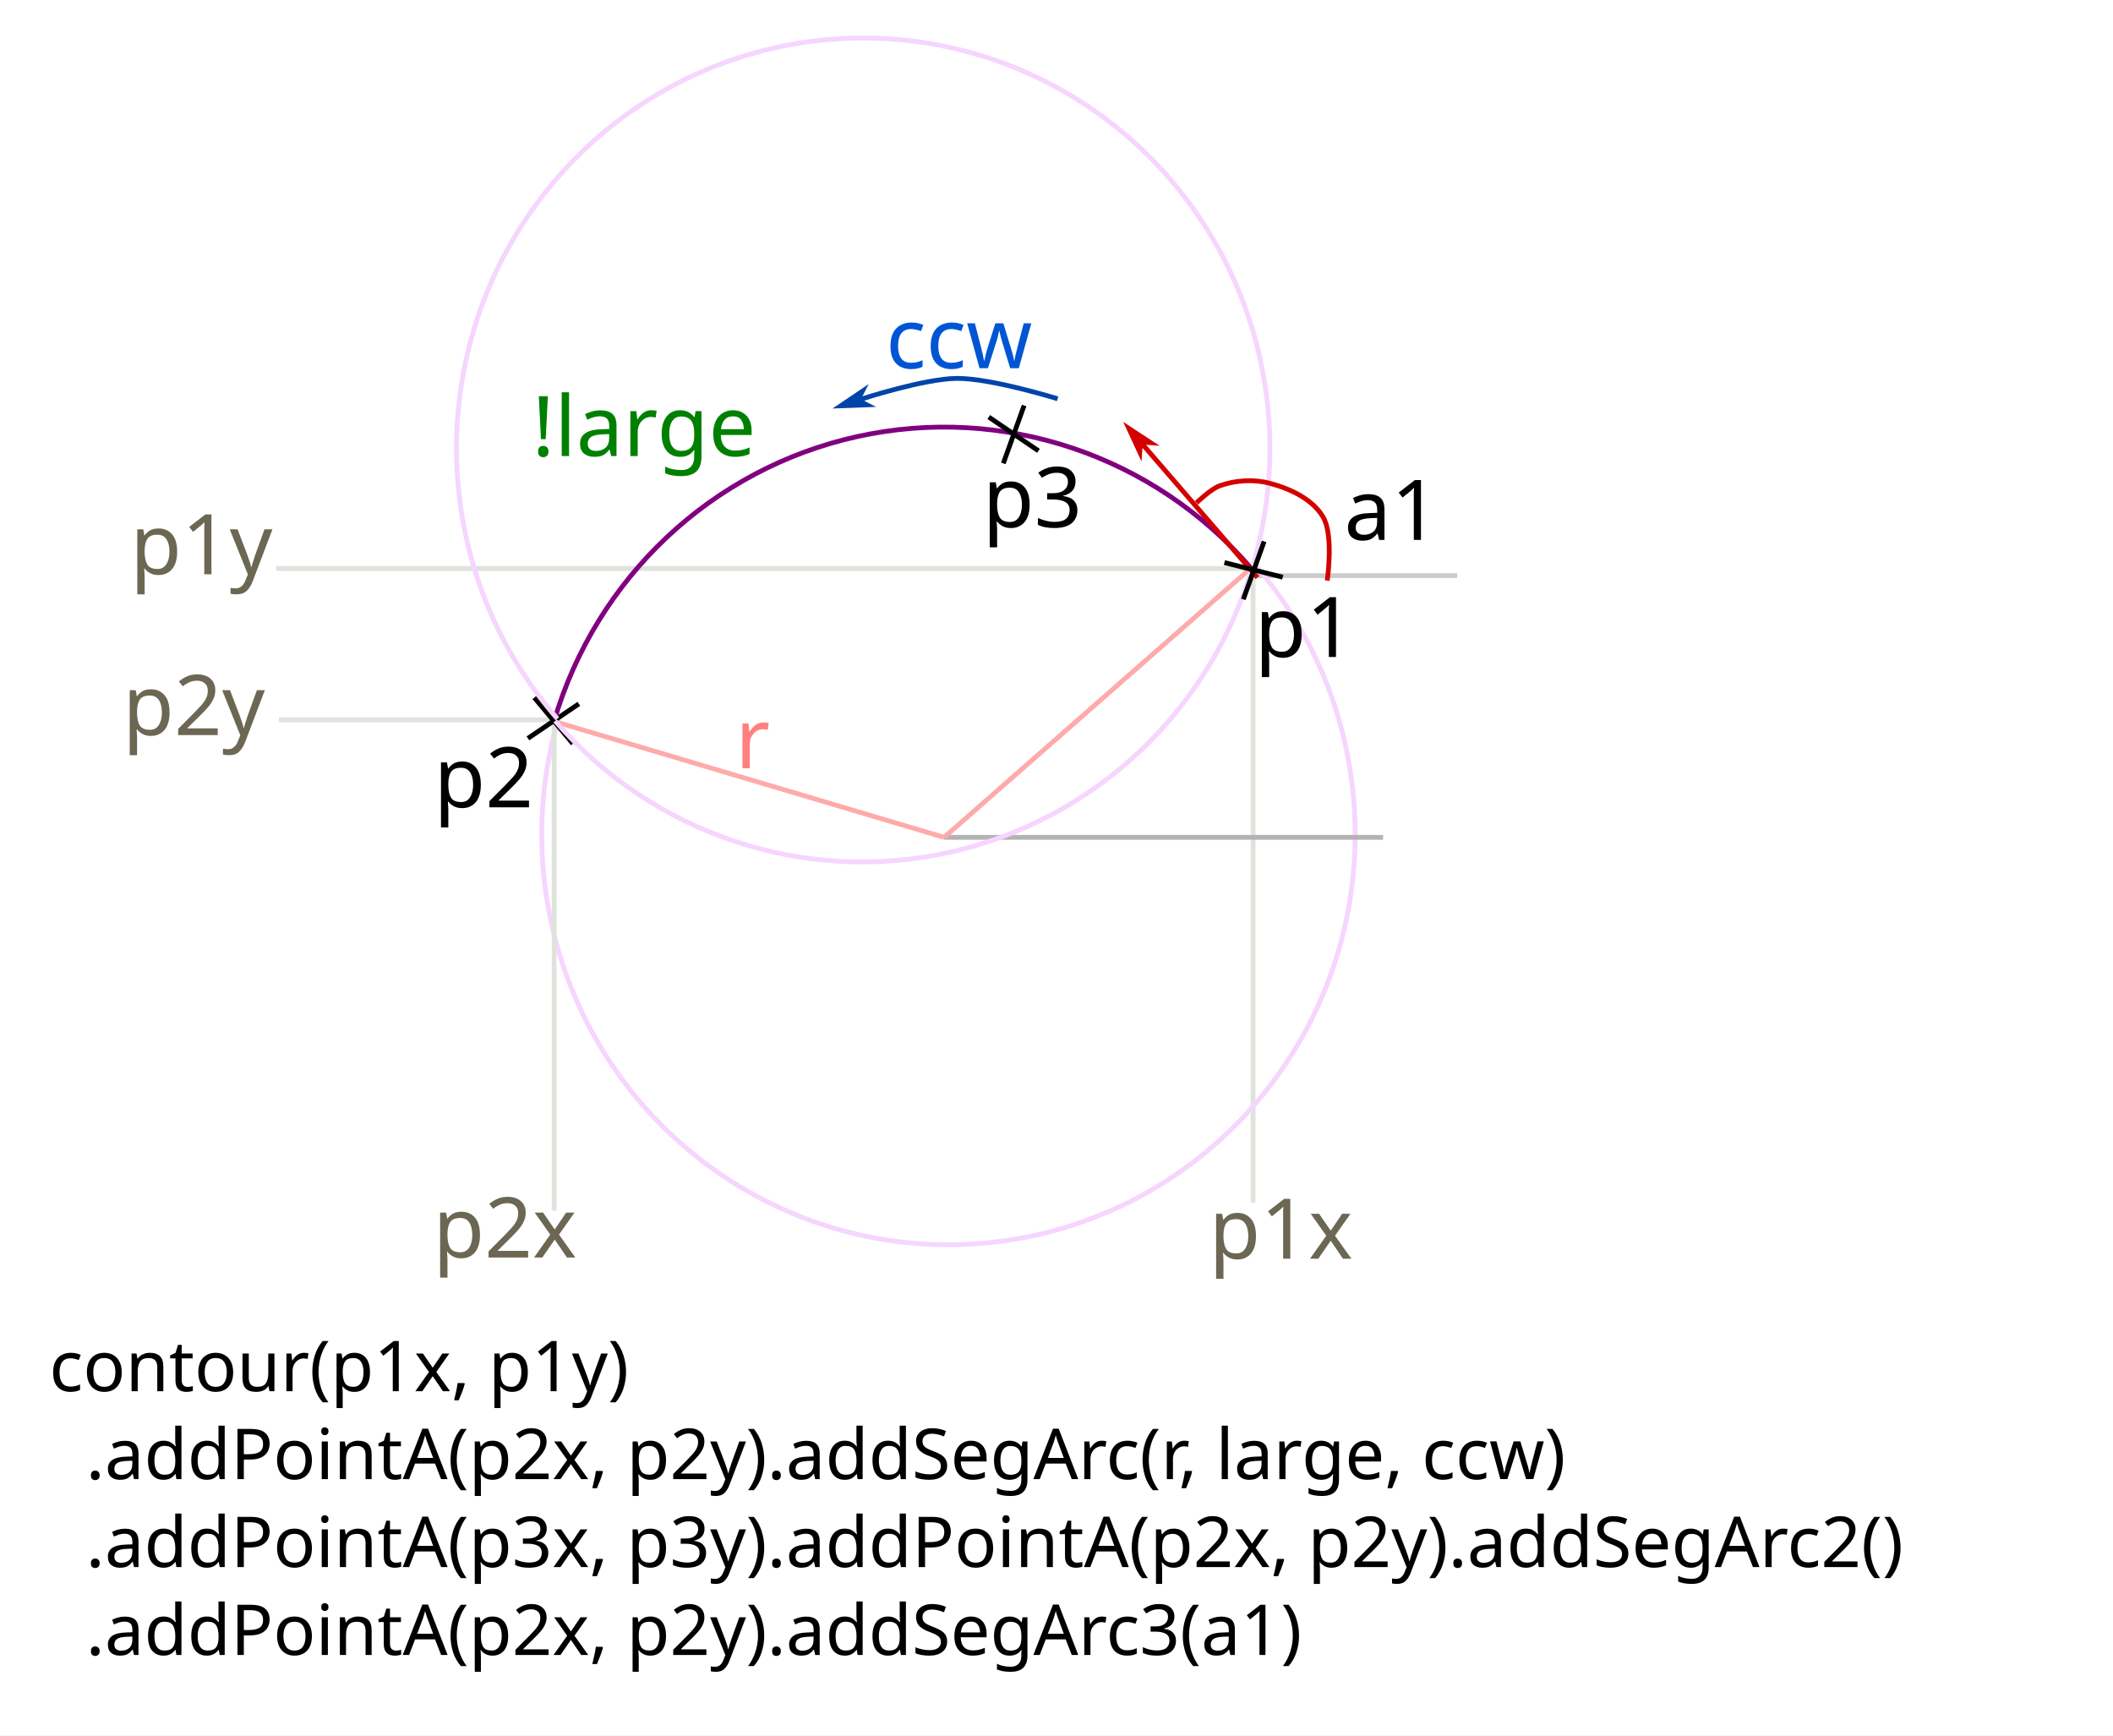
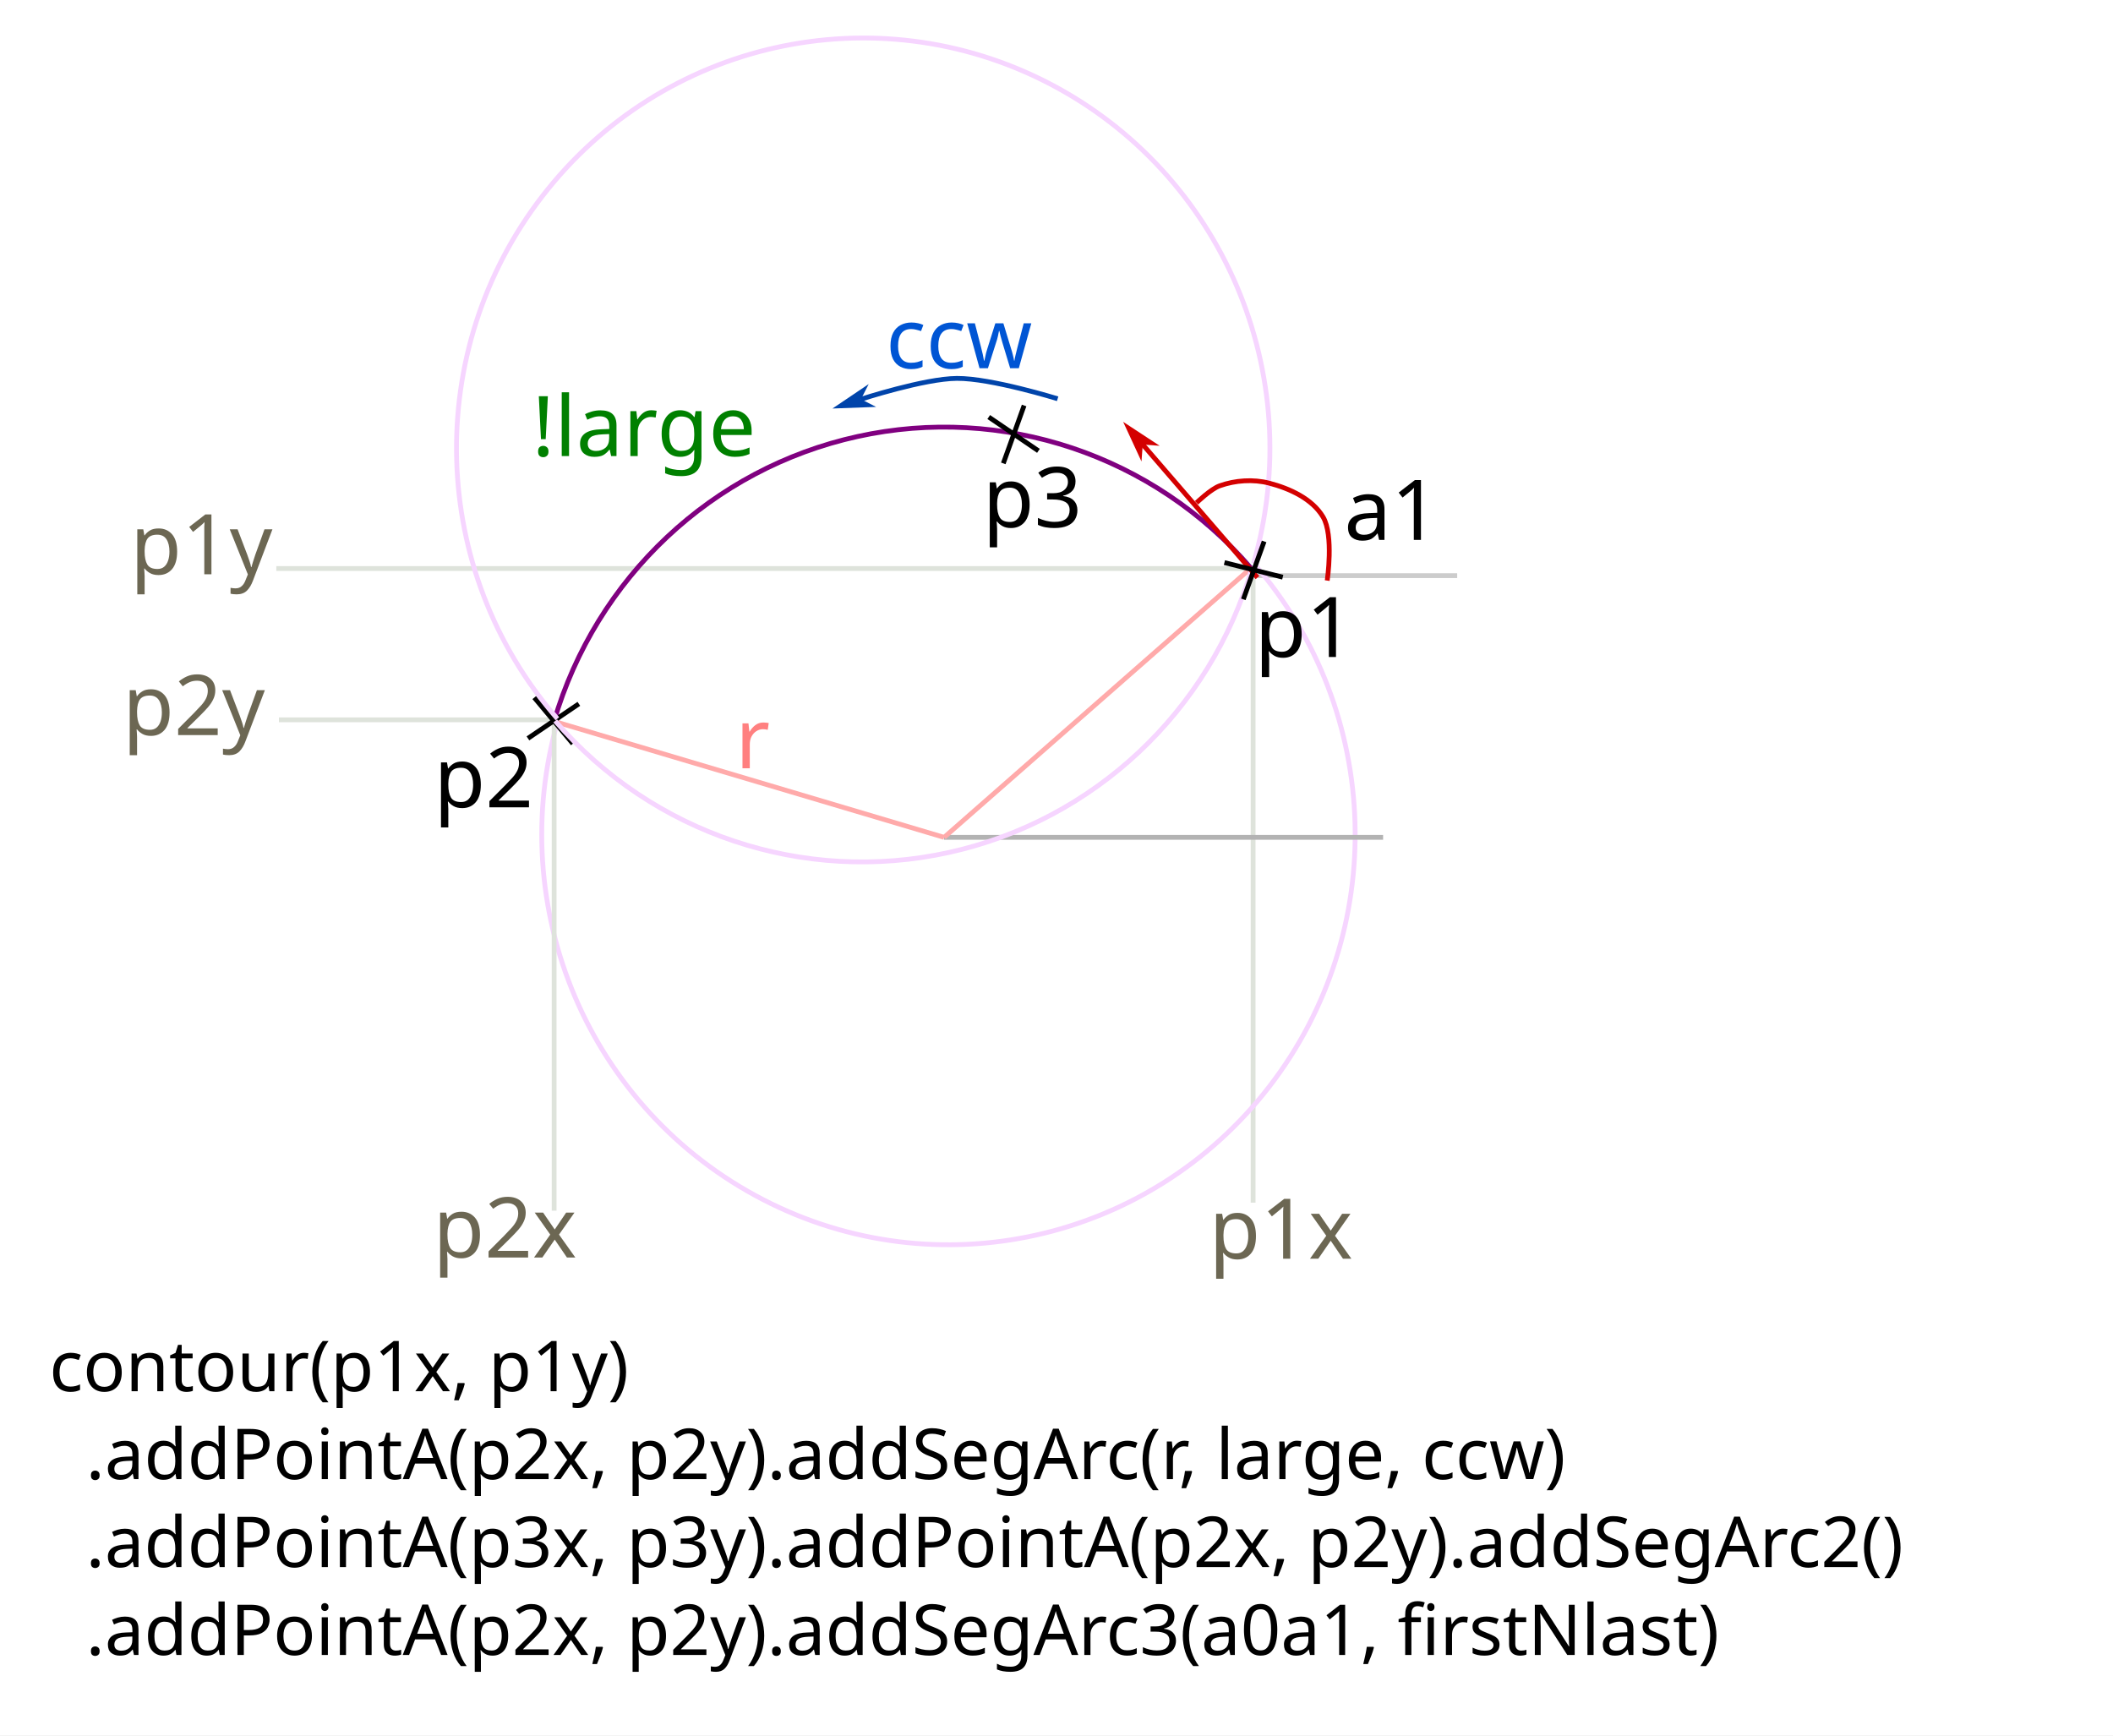
<svg xmlns="http://www.w3.org/2000/svg" width="440.658" height="361.906" viewBox="0 0 116.591 95.754">
  <defs>
    <path id="n" d="M288.075 5783.991h68.127v32.286h-68.127z" />
    <path id="a" d="M146.25 5627.435h41.219v22.597H146.25z" />
    <path id="c" d="M208.574 5528.658h54.316v20.547h-54.316z" />
    <path id="d" d="M246.484 5571.584h29.84v26.101h-29.84z" />
    <path id="e" d="M63.305 5625.199h42.681v37.442H63.305z" />
    <path id="f" d="M84.729 5640.775h439.798v81.167H84.729z" />
    <path id="g" d="M412.272 5542.123h39.778v20.975h-39.778z" />
    <path id="h" d="M396.593 5587.895h48.606v16.677h-48.606z" />
    <path id="i" d="M222.058 5443.105h47.281v25.973h-47.281z" />
    <path id="j" d="M219.351 5479.914h46.181v19.156h-46.181z" />
    <path id="k" d="M247.111 5703.403h144.537v36.481H247.111z" />
    <path id="l" d="M246.484 5571.584h29.84v26.101h-29.84z" />
    <marker id="m" markerHeight="5" markerWidth="8.75" orient="auto-start-reverse" preserveAspectRatio="xMidYMid" refX="0" refY="0" style="overflow:visible" viewBox="0 0 8.75 5">
      <path d="m0 0 5-5-17.5 5L5 5Z" style="fill:context-stroke;fill-rule:evenodd;stroke:none" transform="scale(-.5)" />
    </marker>
    <marker id="b" markerHeight="5" markerWidth="8.75" orient="auto-start-reverse" preserveAspectRatio="xMidYMid" refX="0" refY="0" style="overflow:visible" viewBox="0 0 8.75 5">
      <path d="m0 0 5-5-17.5 5L5 5Z" style="fill:context-stroke;fill-rule:evenodd;stroke:none" transform="scale(-.5)" />
    </marker>
  </defs>
  <path d="M10.228 1500.477h116.326v95.49H10.228z" style="fill:#fff;stroke:#fff;stroke-width:.265" transform="translate(-10.096 -1500.344)" />
  <path d="M79.475 1532.108H90.5" style="fill:none;stroke:#ccc;stroke-width:.265px;stroke-linecap:butt;stroke-linejoin:miter;stroke-opacity:1" transform="translate(-10.096 -1500.344)" />
  <path d="M79.24 1531.767v34.938" style="fill:none;stroke:#dee3db;stroke-width:.265px;stroke-linecap:butt;stroke-linejoin:miter;stroke-opacity:1" transform="translate(-10.096 -1500.344)" />
  <path d="M79.305 1531.467a22.44 22.637 0 0 1 .821 28.844 22.44 22.637 0 0 1-27.93 6.224 22.44 22.637 0 0 1-11.3-26.508" style="fill:none;fill-opacity:.902;stroke:#f6d5ff;stroke-width:.265;stroke-opacity:1" transform="translate(-10.096 -1500.344)" />
  <path d="M40.672 1540.093v27.055M25.486 1540.063h15.278M25.342 1531.715h53.972" style="fill:none;stroke:#dee3db;stroke-width:.265px;stroke-linecap:butt;stroke-linejoin:miter;stroke-opacity:1" transform="translate(-10.096 -1500.344)" />
  <path d="M-40.667-1540.148a22.44 22.637 0 0 1-16.744 15.718 22.44 22.637 0 0 1-21.71-7.26" style="fill:none;fill-opacity:.902;stroke:purple;stroke-width:.265;stroke-opacity:1" transform="rotate(180 -5.048 -750.172)" />
  <path d="M62.19 1546.548h24.222" style="fill:none;stroke:#b3b3b3;stroke-width:.265px;stroke-linecap:butt;stroke-linejoin:miter;stroke-opacity:1" transform="translate(-10.096 -1500.344)" />
  <path d="m62.19 1546.548 16.93-14.858M62.19 1546.548l-21.523-6.4" style="fill:none;stroke:#faa;stroke-width:.265px;stroke-linecap:butt;stroke-linejoin:miter;stroke-opacity:1" transform="translate(-10.096 -1500.344)" />
  <text xml:space="preserve" style="font-size:14.667px;line-height:1.25;font-family:sans-serif;white-space:pre;shape-inside:url(#a);display:inline;fill:#ff8080;stroke-width:.839" transform="matrix(.31533 0 0 .31533 -5.543 -1736.198)">
    <tspan x="146.25" y="5640.412">r</tspan>
  </text>
  <path d="M68.454 1522.348s-3.67-1.139-5.56-1.125c-1.805.013-5.29 1.149-5.29 1.149" style="fill:none;stroke:#04a;stroke-width:.265px;stroke-linecap:butt;stroke-linejoin:miter;stroke-opacity:1;marker-end:url(#b)" transform="translate(-10.096 -1500.344)" />
  <text xml:space="preserve" style="font-size:14.667px;line-height:1.25;font-family:sans-serif;white-space:pre;shape-inside:url(#c);display:inline;fill:#0055d4;stroke-width:.839" transform="matrix(.31533 0 0 .31533 -16.891 -1727.121)">
    <tspan x="208.574" y="5541.635">ccw</tspan>
  </text>
  <path d="m39.226 1541.087 2.81-1.906M39.577 1538.835l2.128 2.545" style="fill:none;stroke:#000;stroke-width:.265px;stroke-linecap:butt;stroke-linejoin:miter;stroke-opacity:1" transform="translate(-10.096 -1500.344)" />
  <text xml:space="preserve" style="font-size:14.667px;line-height:1.25;font-family:sans-serif;white-space:pre;shape-inside:url(#d);display:inline;stroke-width:.839" transform="matrix(.31533 0 0 .31533 -8.492 -1724.727)">
    <tspan x="246.484" y="5584.561">p1</tspan>
  </text>
  <text xml:space="preserve" style="font-size:14.667px;line-height:1.25;font-family:sans-serif;white-space:pre;shape-inside:url(#e);display:inline;stroke-width:.839" transform="matrix(.31533 0 0 .31533 3.977 -1733.339)">
    <tspan x="63.305" y="5638.176">p2</tspan>
  </text>
  <text xml:space="preserve" style="font-size:14.667px;line-height:1.25;font-family:sans-serif;white-space:pre;shape-inside:url(#f);display:inline" transform="matrix(.26458 0 0 .26458 -19.7 -1419.103)">
    <tspan x="84.729" y="5653.752">contour(p1x, p1y)
</tspan>
    <tspan x="84.729" y="5672.086">  .addPointA(p2x, p2y).addSegArc(r, large, ccw)
</tspan>
    <tspan x="84.729" y="5690.419">  .addPointA(p3x, p3y).addPointA(p2x, p2y).addSegArc2()
</tspan>
-     <tspan x="84.729" y="5708.752">  .addPointA(p2x, p2y).addSegArc3(a1)</tspan>
+     <tspan x="84.729" y="5708.752">  .addPointA(p2x, p2y).addSegArc3(a0a1, firstNlast)</tspan>
  </text>
  <text xml:space="preserve" style="font-size:14.667px;line-height:1.25;font-family:sans-serif;white-space:pre;shape-inside:url(#g);display:inline;fill:#6c6753;stroke-width:.839" transform="matrix(.31533 0 0 .31533 -63.291 -1682.237)">
    <tspan x="412.271" y="5555.1">p1x</tspan>
  </text>
  <text xml:space="preserve" style="font-size:14.667px;line-height:1.25;font-family:sans-serif;white-space:pre;shape-inside:url(#h);display:inline;fill:#6c6753;stroke-width:.839" transform="matrix(.31533 0 0 .31533 -101.166 -1696.733)">
    <tspan x="396.592" y="5600.871">p2x</tspan>
  </text>
  <text xml:space="preserve" style="font-size:14.667px;line-height:1.25;font-family:sans-serif;white-space:pre;shape-inside:url(#i);display:inline;fill:#6c6753;stroke-width:.839" transform="matrix(.31533 0 0 .31533 -62.84 -1688.78)">
    <tspan x="222.059" y="5456.082">p1y</tspan>
  </text>
  <text xml:space="preserve" style="font-size:14.667px;line-height:1.25;font-family:sans-serif;white-space:pre;shape-inside:url(#j);display:inline;fill:#6c6753;stroke-width:.839" transform="matrix(.31533 0 0 .31533 -62.404 -1691.512)">
    <tspan x="219.352" y="5492.891">p2y</tspan>
  </text>
  <path d="M79.184 1531.668a22.44 22.637 0 0 1-16.744 15.717 22.44 22.637 0 0 1-21.71-7.26" style="fill:none;fill-opacity:.902;stroke:#f6d5ff;stroke-width:.265;stroke-opacity:1" transform="translate(-10.096 -1500.344)" />
  <path d="M-40.85-1540.002a22.44 22.637 0 0 1 .82 28.844 22.44 22.637 0 0 1-27.93 6.224 22.44 22.637 0 0 1-11.3-26.508" style="fill:none;fill-opacity:.902;stroke:#f6d5ff;stroke-width:.265;stroke-opacity:1" transform="rotate(180 -5.048 -750.172)" />
  <text xml:space="preserve" style="font-size:14.667px;line-height:1.25;font-family:sans-serif;white-space:pre;shape-inside:url(#k);display:inline;fill:green;stroke-width:.839" transform="matrix(.31533 0 0 .31533 -48.564 -1777.382)">
    <tspan x="247.111" y="5716.379">!large</tspan>
  </text>
  <path d="m65.456 1525.913 1.149-3.195M64.652 1523.355l2.743 1.866" style="fill:none;stroke:#000;stroke-width:.265px;stroke-linecap:butt;stroke-linejoin:miter;stroke-opacity:1" transform="translate(-10.096 -1500.344)" />
  <text xml:space="preserve" style="font-size:14.667px;line-height:1.25;font-family:sans-serif;white-space:pre;shape-inside:url(#l);display:inline;stroke-width:.839" transform="matrix(.31533 0 0 .31533 -23.504 -1731.888)">
    <tspan x="246.484" y="5584.561">p3</tspan>
  </text>
  <path d="m79.48 1532.213-6.33-7.34" style="fill:none;stroke:#d40000;stroke-width:.265px;stroke-linecap:butt;stroke-linejoin:miter;stroke-opacity:1;marker-end:url(#m)" transform="translate(-10.096 -1500.344)" />
  <path d="m78.699 1533.415 1.149-3.196M77.657 1531.387l3.218.805" style="fill:none;stroke:#000;stroke-width:.265px;stroke-linecap:butt;stroke-linejoin:miter;stroke-opacity:1" transform="translate(-10.096 -1500.344)" />
  <path d="M83.329 1532.38s.371-2.504-.23-3.512c-.599-1.004-1.84-1.57-2.97-1.864-.883-.229-1.872-.16-2.73.145-.498.178-1.28.938-1.28.938" style="fill:none;stroke:#d40000;stroke-width:.265px;stroke-linecap:butt;stroke-linejoin:miter;stroke-opacity:1" transform="translate(-10.096 -1500.344)" />
-   <text xml:space="preserve" style="font-size:14.667px;line-height:1.25;font-family:sans-serif;white-space:pre;shape-inside:url(#n);stroke-width:.839" transform="matrix(.31533 0 0 .31533 -16.669 -1798.168)">
+   <text xml:space="preserve" style="font-size:14.667px;line-height:1.25;font-family:sans-serif;white-space:pre;shape-inside:url(#n);display:inline;stroke-width:.839" transform="matrix(.31533 0 0 .31533 -16.669 -1798.168)">
    <tspan x="288.076" y="5796.967">a1</tspan>
  </text>
</svg>
